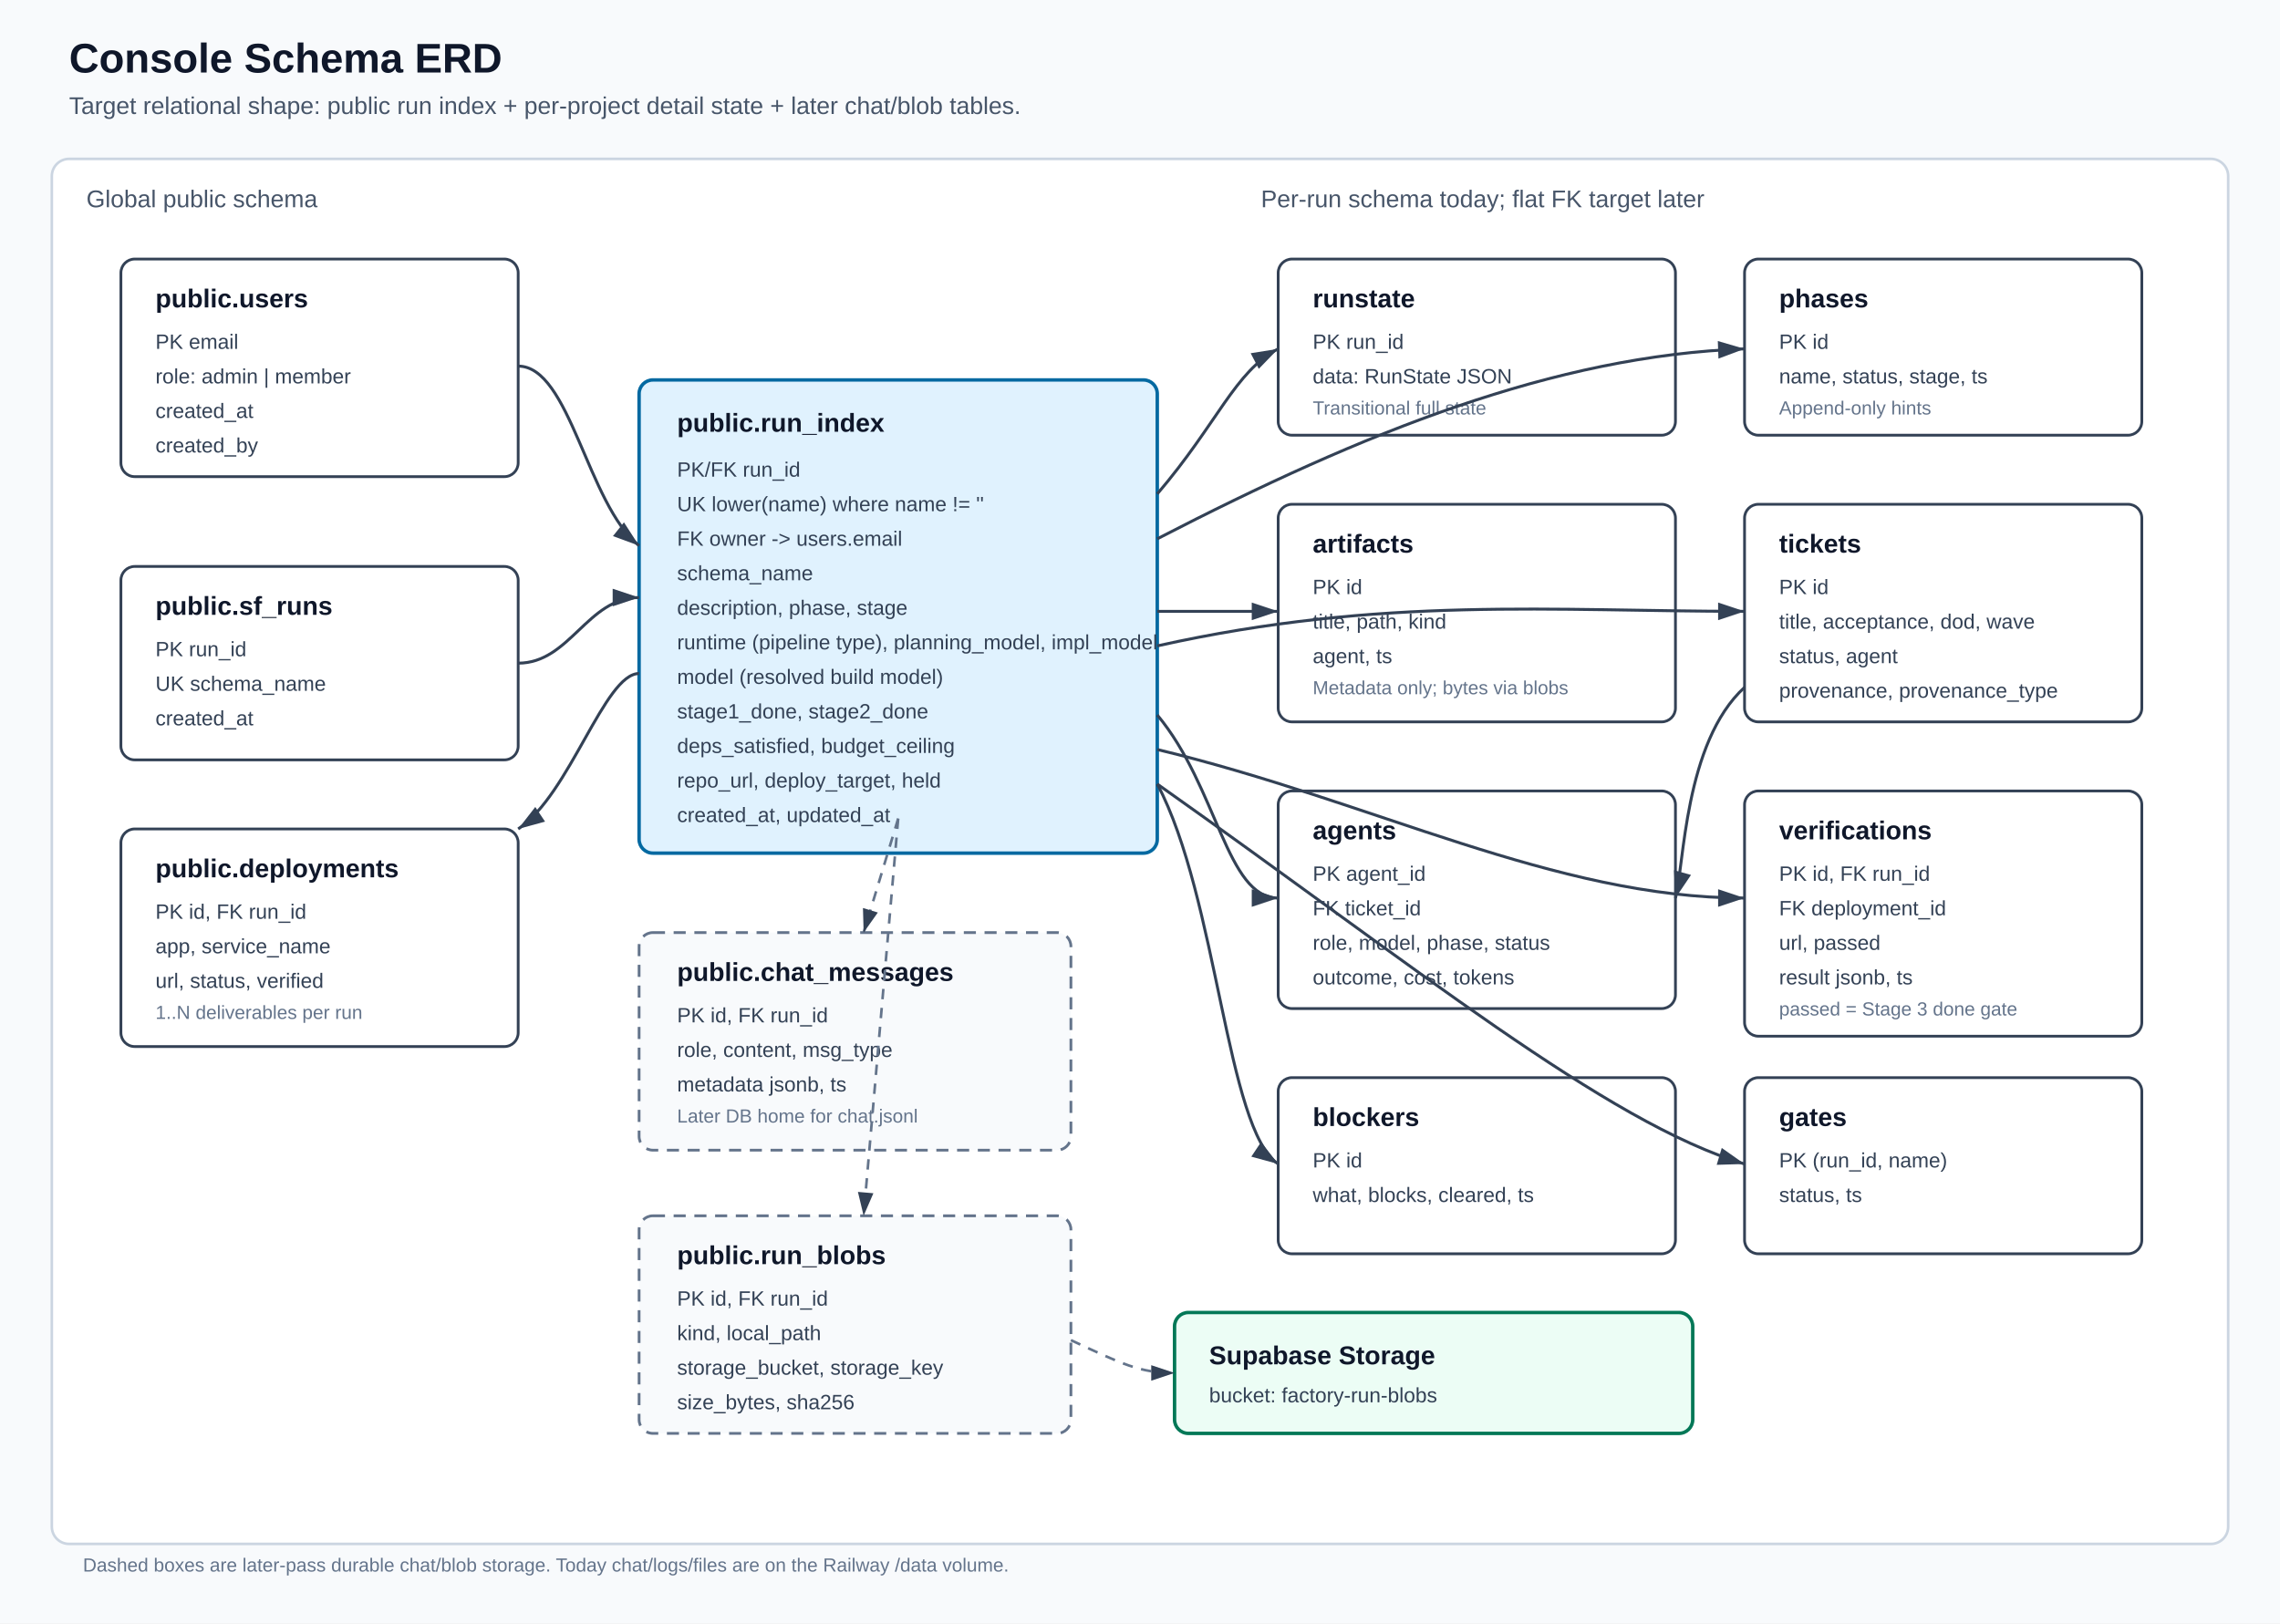
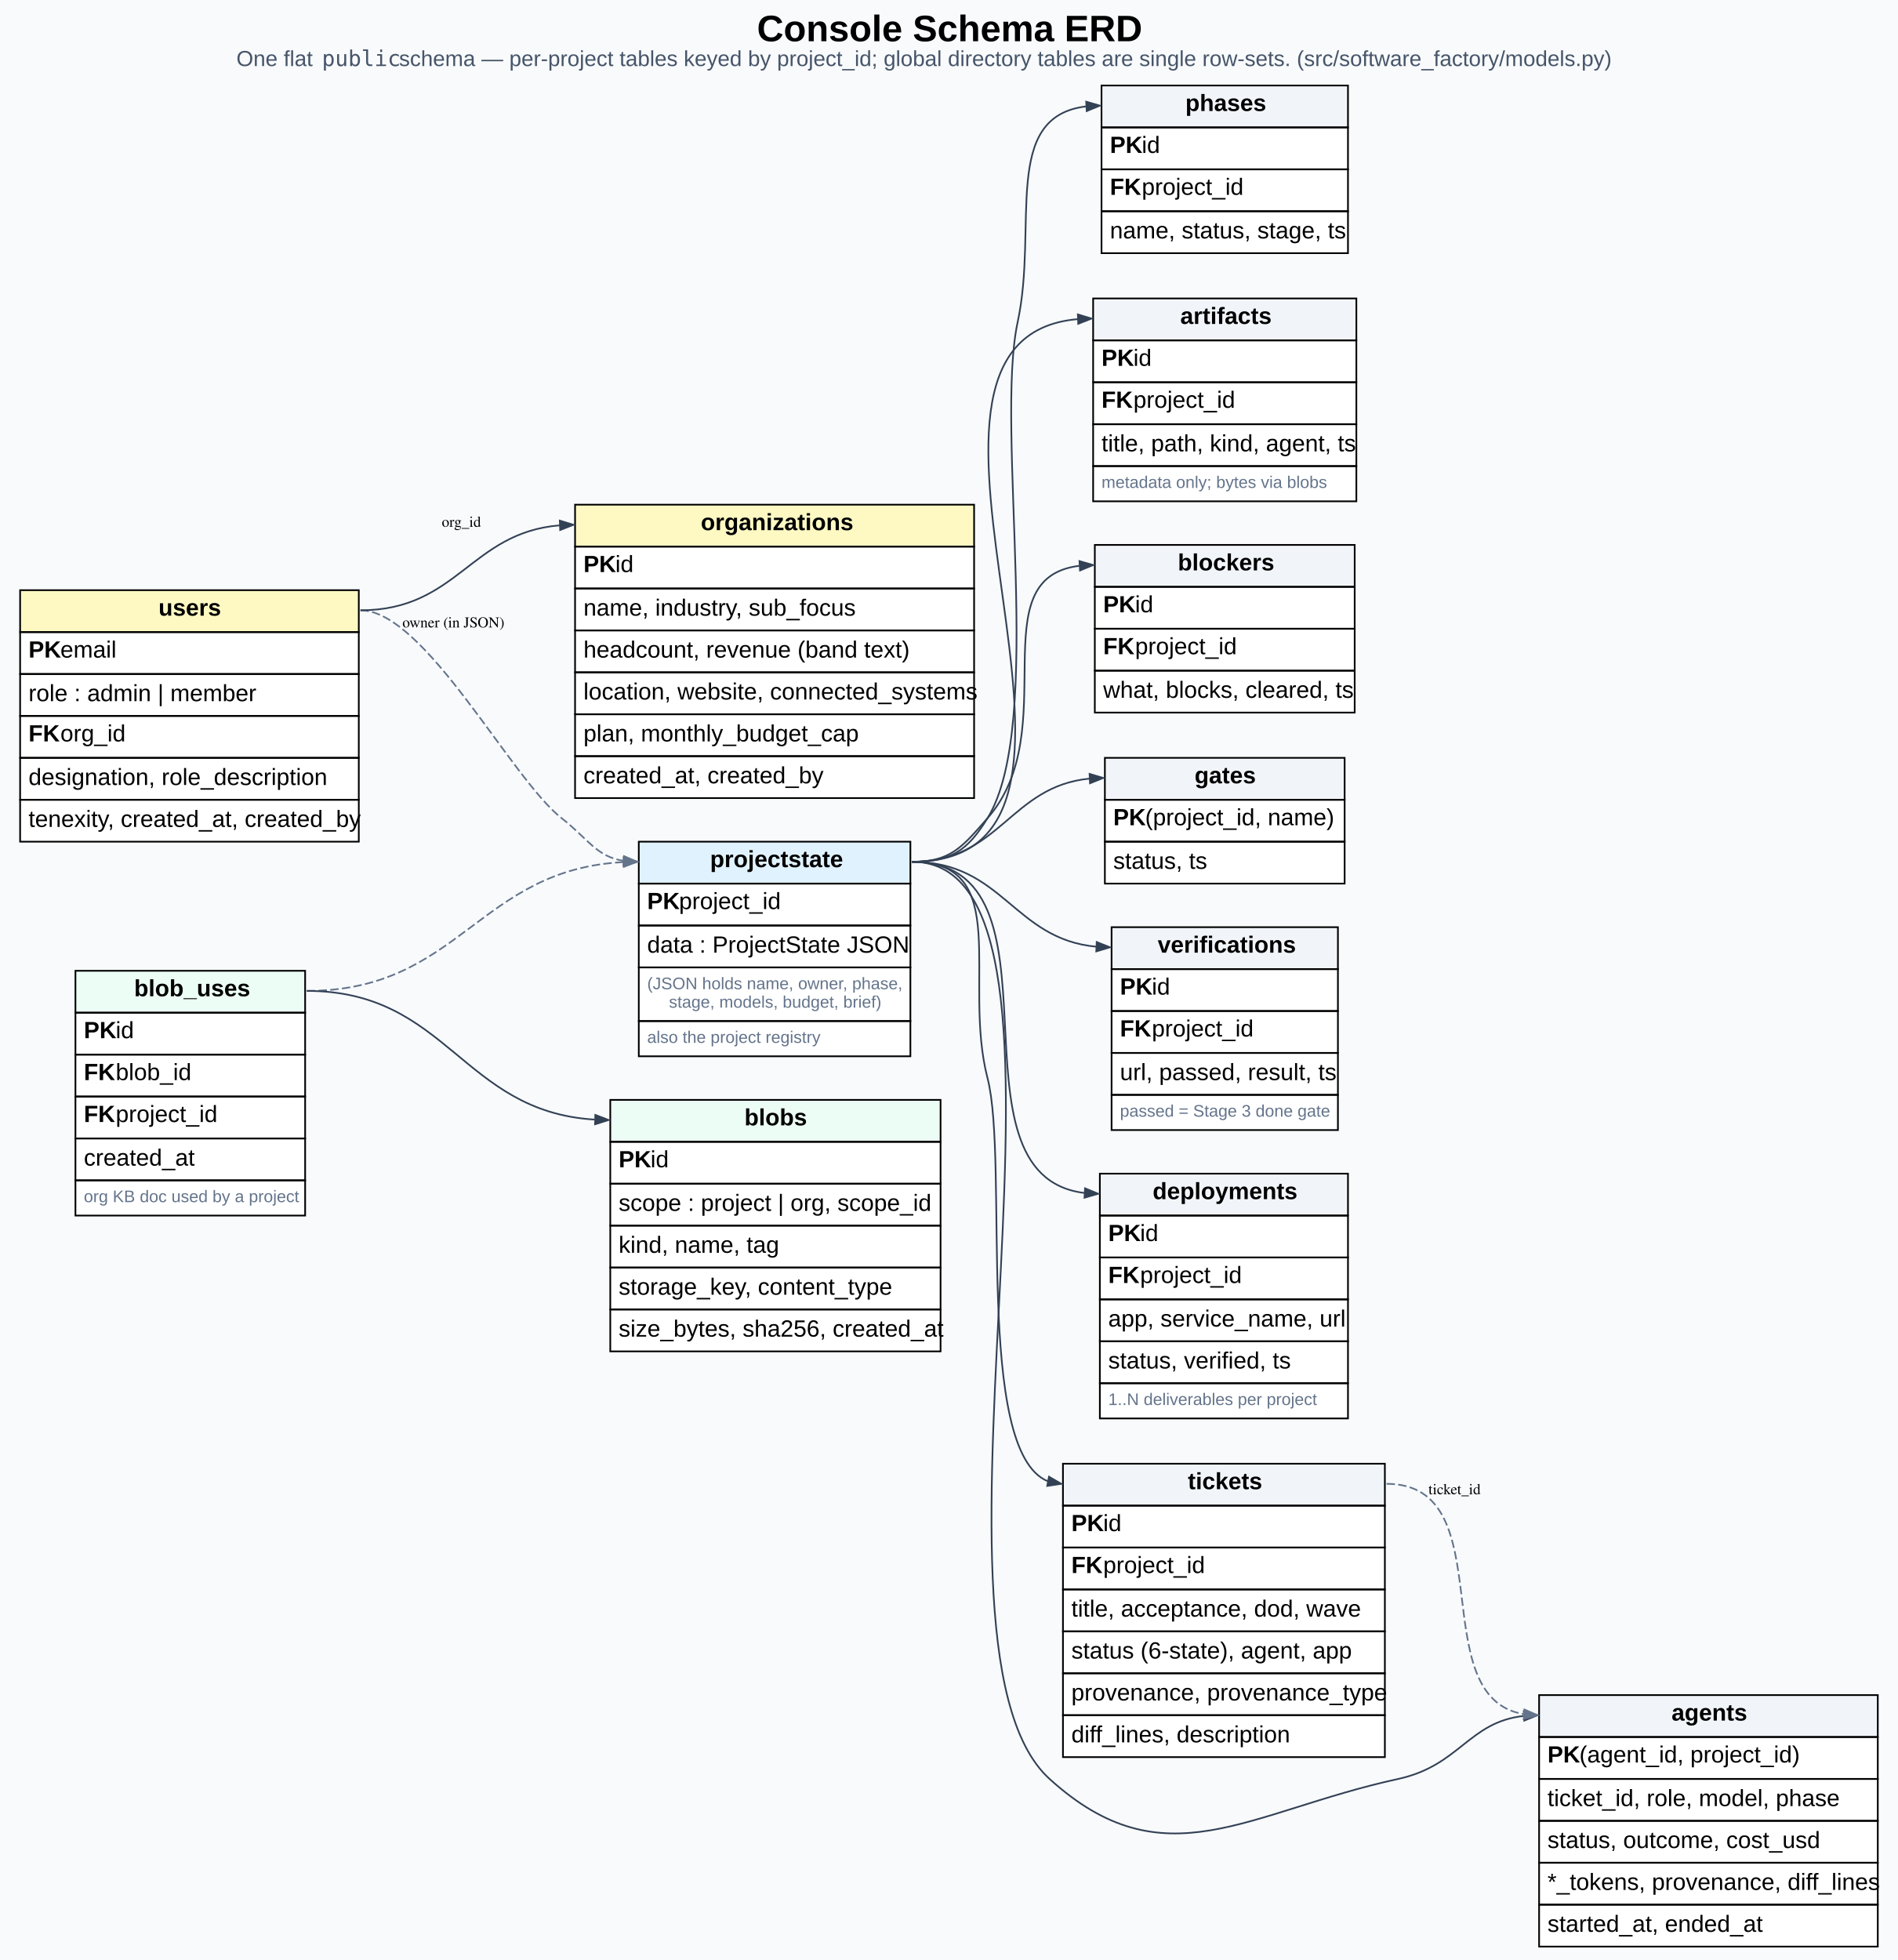
- <svg xmlns="http://www.w3.org/2000/svg" width="1320" height="940" viewBox="0 0 1320 940" role="img" aria-labelledby="title desc">
-   <defs>
-     <marker id="arrow" markerWidth="10" markerHeight="10" refX="9" refY="3" orient="auto" markerUnits="strokeWidth">
-       <path d="M0,0 L0,6 L9,3 z" fill="#334155" />
-     </marker>
-     <style>
-       .bg { fill: #f8fafc; }
-       .group { fill: #ffffff; stroke: #cbd5e1; stroke-width: 1.5; rx: 10; }
-       .entity { fill: #ffffff; stroke: #334155; stroke-width: 1.6; rx: 8; }
-       .primary { fill: #e0f2fe; stroke: #0369a1; stroke-width: 2; rx: 8; }
-       .later { fill: #f8fafc; stroke: #64748b; stroke-width: 1.6; stroke-dasharray: 7 5; rx: 8; }
-       .storage { fill: #ecfdf5; stroke: #047857; stroke-width: 2; rx: 8; }
-       .title { font: 700 24px Arial, sans-serif; fill: #0f172a; }
-       .subtitle { font: 14px Arial, sans-serif; fill: #475569; }
-       .label { font: 700 15px Arial, sans-serif; fill: #0f172a; }
-       .field { font: 12px Arial, sans-serif; fill: #334155; }
-       .tiny { font: 11px Arial, sans-serif; fill: #64748b; }
-       .edge { stroke: #334155; stroke-width: 1.7; fill: none; marker-end: url(#arrow); }
-       .edge-soft { stroke: #64748b; stroke-width: 1.5; fill: none; stroke-dasharray: 6 5; marker-end: url(#arrow); }
-     </style>
-   </defs>
-   <rect class="bg" x="0" y="0" width="1320" height="940" />
-   <text class="title" x="40" y="42">Console Schema ERD</text>
-   <text class="subtitle" x="40" y="66">Target relational shape: public run index + per-project detail state + later chat/blob tables.</text>
-   <rect class="group" x="30" y="92" width="1260" height="802" />
-   <text class="subtitle" x="50" y="120">Global public schema</text>
-   <text class="subtitle" x="730" y="120">Per-run schema today; flat FK target later</text>
-   <rect class="entity" x="70" y="150" width="230" height="126" />
-   <text class="label" x="90" y="178">public.users</text>
-   <text class="field" x="90" y="202">PK email</text>
-   <text class="field" x="90" y="222">role: admin | member</text>
-   <text class="field" x="90" y="242">created_at</text>
-   <text class="field" x="90" y="262">created_by</text>
-   <rect class="entity" x="70" y="328" width="230" height="112" />
-   <text class="label" x="90" y="356">public.sf_runs</text>
-   <text class="field" x="90" y="380">PK run_id</text>
-   <text class="field" x="90" y="400">UK schema_name</text>
-   <text class="field" x="90" y="420">created_at</text>
-   <rect class="entity" x="70" y="480" width="230" height="126" />
-   <text class="label" x="90" y="508">public.deployments</text>
-   <text class="field" x="90" y="532">PK id, FK run_id</text>
-   <text class="field" x="90" y="552">app, service_name</text>
-   <text class="field" x="90" y="572">url, status, verified</text>
-   <text class="tiny" x="90" y="590">1..N deliverables per run</text>
-   <rect class="primary" x="370" y="220" width="300" height="274" />
-   <text class="label" x="392" y="250">public.run_index</text>
-   <text class="field" x="392" y="276">PK/FK run_id</text>
-   <text class="field" x="392" y="296">UK lower(name) where name != ''</text>
-   <text class="field" x="392" y="316">FK owner -&gt; users.email</text>
-   <text class="field" x="392" y="336">schema_name</text>
-   <text class="field" x="392" y="356">description, phase, stage</text>
-   <text class="field" x="392" y="376">runtime (pipeline type), planning_model, impl_model</text>
-   <text class="field" x="392" y="396">model (resolved build model)</text>
-   <text class="field" x="392" y="416">stage1_done, stage2_done</text>
-   <text class="field" x="392" y="436">deps_satisfied, budget_ceiling</text>
-   <text class="field" x="392" y="456">repo_url, deploy_target, held</text>
-   <text class="field" x="392" y="476">created_at, updated_at</text>
-   <rect class="entity" x="740" y="150" width="230" height="102" />
-   <text class="label" x="760" y="178">runstate</text>
-   <text class="field" x="760" y="202">PK run_id</text>
-   <text class="field" x="760" y="222">data: RunState JSON</text>
-   <text class="tiny" x="760" y="240">Transitional full state</text>
-   <rect class="entity" x="1010" y="150" width="230" height="102" />
-   <text class="label" x="1030" y="178">phases</text>
-   <text class="field" x="1030" y="202">PK id</text>
-   <text class="field" x="1030" y="222">name, status, stage, ts</text>
-   <text class="tiny" x="1030" y="240">Append-only hints</text>
-   <rect class="entity" x="740" y="292" width="230" height="126" />
-   <text class="label" x="760" y="320">artifacts</text>
-   <text class="field" x="760" y="344">PK id</text>
-   <text class="field" x="760" y="364">title, path, kind</text>
-   <text class="field" x="760" y="384">agent, ts</text>
-   <text class="tiny" x="760" y="402">Metadata only; bytes via blobs</text>
-   <rect class="entity" x="1010" y="292" width="230" height="126" />
-   <text class="label" x="1030" y="320">tickets</text>
-   <text class="field" x="1030" y="344">PK id</text>
-   <text class="field" x="1030" y="364">title, acceptance, dod, wave</text>
-   <text class="field" x="1030" y="384">status, agent</text>
-   <text class="field" x="1030" y="404">provenance, provenance_type</text>
-   <rect class="entity" x="740" y="458" width="230" height="126" />
-   <text class="label" x="760" y="486">agents</text>
-   <text class="field" x="760" y="510">PK agent_id</text>
-   <text class="field" x="760" y="530">FK ticket_id</text>
-   <text class="field" x="760" y="550">role, model, phase, status</text>
-   <text class="field" x="760" y="570">outcome, cost, tokens</text>
-   <rect class="entity" x="1010" y="458" width="230" height="142" />
-   <text class="label" x="1030" y="486">verifications</text>
-   <text class="field" x="1030" y="510">PK id, FK run_id</text>
-   <text class="field" x="1030" y="530">FK deployment_id</text>
-   <text class="field" x="1030" y="550">url, passed</text>
-   <text class="field" x="1030" y="570">result jsonb, ts</text>
-   <text class="tiny" x="1030" y="588">passed = Stage 3 done gate</text>
-   <rect class="entity" x="740" y="624" width="230" height="102" />
-   <text class="label" x="760" y="652">blockers</text>
-   <text class="field" x="760" y="676">PK id</text>
-   <text class="field" x="760" y="696">what, blocks, cleared, ts</text>
-   <rect class="entity" x="1010" y="624" width="230" height="102" />
-   <text class="label" x="1030" y="652">gates</text>
-   <text class="field" x="1030" y="676">PK (run_id, name)</text>
-   <text class="field" x="1030" y="696">status, ts</text>
-   <rect class="later" x="370" y="540" width="250" height="126" />
-   <text class="label" x="392" y="568">public.chat_messages</text>
-   <text class="field" x="392" y="592">PK id, FK run_id</text>
-   <text class="field" x="392" y="612">role, content, msg_type</text>
-   <text class="field" x="392" y="632">metadata jsonb, ts</text>
-   <text class="tiny" x="392" y="650">Later DB home for chat.jsonl</text>
-   <rect class="later" x="370" y="704" width="250" height="126" />
-   <text class="label" x="392" y="732">public.run_blobs</text>
-   <text class="field" x="392" y="756">PK id, FK run_id</text>
-   <text class="field" x="392" y="776">kind, local_path</text>
-   <text class="field" x="392" y="796">storage_bucket, storage_key</text>
-   <text class="field" x="392" y="816">size_bytes, sha256</text>
-   <rect class="storage" x="680" y="760" width="300" height="70" />
-   <text class="label" x="700" y="790">Supabase Storage</text>
-   <text class="field" x="700" y="812">bucket: factory-run-blobs</text>
-   <path class="edge" d="M300 212 C330 212, 340 292, 370 316" />
-   <path class="edge" d="M300 384 C330 384, 340 346, 370 346" />
-   <path class="edge" d="M370 390 C350 390, 330 460, 300 480" />
-   <path class="edge" d="M670 286 C705 245, 715 215, 740 202" />
-   <path class="edge" d="M670 312 C790 250, 900 206, 1010 202" />
-   <path class="edge" d="M670 354 C700 354, 710 354, 740 354" />
-   <path class="edge" d="M670 374 C800 345, 900 354, 1010 354" />
-   <path class="edge" d="M670 414 C705 456, 710 520, 740 520" />
-   <path class="edge" d="M1010 398 C975 430, 975 502, 970 520" />
-   <path class="edge" d="M670 434 C795 464, 900 520, 1010 520" />
-   <path class="edge" d="M670 454 C705 520, 710 654, 740 674" />
-   <path class="edge" d="M670 454 C820 560, 930 650, 1010 674" />
-   <path class="edge-soft" d="M520 474 L500 540" />
-   <path class="edge-soft" d="M520 474 L500 704" />
-   <path class="edge-soft" d="M620 776 C650 790, 660 795, 680 795" />
-   <text class="tiny" x="48" y="910">Dashed boxes are later-pass durable chat/blob storage. Today chat/logs/files are on the Railway /data volume.</text>
+ <svg xmlns="http://www.w3.org/2000/svg" width="1132pt" height="1169pt" viewBox="0.00 0.00 1132.00 1169.00">
+   <g id="graph0" class="graph" transform="scale(1 1) rotate(0) translate(4 1165)">
+     <polygon fill="#f8fafc" stroke="transparent" points="-4,4 -4,-1165 1128,-1165 1128,4 -4,4" />
+     <text text-anchor="start" x="447.5" y="-1140.4" font-family="Arial" font-weight="bold" font-size="22.00">Console Schema ERD</text>
+     <text text-anchor="start" x="137" y="-1125.6" font-family="Arial" font-size="13.00" fill="#475569">One flat </text>
+     <text text-anchor="start" x="188" y="-1125.6" font-family="monospace" font-size="13.00" fill="#475569">public</text>
+     <text text-anchor="start" x="234" y="-1125.6" font-family="Arial" font-size="13.00" fill="#475569"> schema — per-project tables keyed by project_id; global directory tables are single row-sets. (src/software_factory/models.py)</text>
+     <g id="node1" class="node">
+       <polygon fill="white" stroke="transparent" points="377,-535 377,-663 539,-663 539,-535 377,-535" />
+       <polygon fill="#e0f2fe" stroke="transparent" points="377,-638 377,-663 539,-663 539,-638 377,-638" />
+       <polygon fill="none" stroke="black" points="377,-638 377,-663 539,-663 539,-638 377,-638" />
+       <text text-anchor="start" x="419.5" y="-647.8" font-family="Arial" font-weight="bold" font-size="14.00">projectstate</text>
+       <polygon fill="none" stroke="black" points="377,-613 377,-638 539,-638 539,-613 377,-613" />
+       <text text-anchor="start" x="382" y="-622.8" font-family="Arial" font-weight="bold" font-size="14.00">PK</text>
+       <text text-anchor="start" x="401" y="-622.8" font-family="Arial" font-size="14.00"> project_id</text>
+       <polygon fill="none" stroke="black" points="377,-588 377,-613 539,-613 539,-588 377,-588" />
+       <text text-anchor="start" x="382" y="-596.8" font-family="Arial" font-size="14.00">data : ProjectState JSON</text>
+       <polygon fill="none" stroke="black" points="377,-556 377,-588 539,-588 539,-556 377,-556" />
+       <text text-anchor="start" x="382" y="-575" font-family="Arial" font-size="10.00" fill="#64748b">(JSON holds name, owner, phase,</text>
+       <text text-anchor="start" x="395" y="-564" font-family="Arial" font-size="10.00" fill="#64748b">stage, models, budget, brief)</text>
+       <polygon fill="none" stroke="black" points="377,-535 377,-556 539,-556 539,-535 377,-535" />
+       <text text-anchor="start" x="382" y="-543" font-family="Arial" font-size="10.00" fill="#64748b">also the project registry</text>
+     </g>
+     <g id="node2" class="node">
+       <polygon fill="white" stroke="transparent" points="652.5,-1014 652.5,-1114 799.5,-1114 799.5,-1014 652.5,-1014" />
+       <polygon fill="#f1f5f9" stroke="transparent" points="653,-1089 653,-1114 800,-1114 800,-1089 653,-1089" />
+       <polygon fill="none" stroke="black" points="653,-1089 653,-1114 800,-1114 800,-1089 653,-1089" />
+       <text text-anchor="start" x="703" y="-1098.8" font-family="Arial" font-weight="bold" font-size="14.00">phases</text>
+       <polygon fill="none" stroke="black" points="653,-1064 653,-1089 800,-1089 800,-1064 653,-1064" />
+       <text text-anchor="start" x="658" y="-1073.8" font-family="Arial" font-weight="bold" font-size="14.00">PK</text>
+       <text text-anchor="start" x="677" y="-1073.8" font-family="Arial" font-size="14.00"> id</text>
+       <polygon fill="none" stroke="black" points="653,-1039 653,-1064 800,-1064 800,-1039 653,-1039" />
+       <text text-anchor="start" x="658" y="-1048.8" font-family="Arial" font-weight="bold" font-size="14.00">FK</text>
+       <text text-anchor="start" x="677" y="-1048.8" font-family="Arial" font-size="14.00"> project_id</text>
+       <polygon fill="none" stroke="black" points="653,-1014 653,-1039 800,-1039 800,-1014 653,-1014" />
+       <text text-anchor="start" x="658" y="-1022.8" font-family="Arial" font-size="14.00">name, status, stage, ts</text>
+     </g>
+     <g id="edge1" class="edge">
+       <path fill="none" stroke="#334155" d="M540,-651C563.1,-651 572.85,-657.35 585,-677 619.66,-733.05 589.14,-908.57 603,-973 615.29,-1030.15 592.95,-1095.55 643.93,-1101.55" />
+       <polygon fill="#334155" stroke="#334155" points="643.86,-1104.35 652,-1102 644.17,-1098.76 643.86,-1104.35" />
+     </g>
+     <g id="node3" class="node">
+       <polygon fill="white" stroke="transparent" points="647.5,-866.5 647.5,-987.5 804.5,-987.5 804.5,-866.5 647.5,-866.5" />
+       <polygon fill="#f1f5f9" stroke="transparent" points="648,-962 648,-987 805,-987 805,-962 648,-962" />
+       <polygon fill="none" stroke="black" points="648,-962 648,-987 805,-987 805,-962 648,-962" />
+       <text text-anchor="start" x="700" y="-971.8" font-family="Arial" font-weight="bold" font-size="14.00">artifacts</text>
+       <polygon fill="none" stroke="black" points="648,-937 648,-962 805,-962 805,-937 648,-937" />
+       <text text-anchor="start" x="653" y="-946.8" font-family="Arial" font-weight="bold" font-size="14.00">PK</text>
+       <text text-anchor="start" x="672" y="-946.8" font-family="Arial" font-size="14.00"> id</text>
+       <polygon fill="none" stroke="black" points="648,-912 648,-937 805,-937 805,-912 648,-912" />
+       <text text-anchor="start" x="653" y="-921.8" font-family="Arial" font-weight="bold" font-size="14.00">FK</text>
+       <text text-anchor="start" x="672" y="-921.8" font-family="Arial" font-size="14.00"> project_id</text>
+       <polygon fill="none" stroke="black" points="648,-887 648,-912 805,-912 805,-887 648,-887" />
+       <text text-anchor="start" x="653" y="-895.8" font-family="Arial" font-size="14.00">title, path, kind, agent, ts</text>
+       <polygon fill="none" stroke="black" points="648,-866 648,-887 805,-887 805,-866 648,-866" />
+       <text text-anchor="start" x="653" y="-874" font-family="Arial" font-size="10.00" fill="#64748b">metadata only; bytes via blobs</text>
+     </g>
+     <g id="edge2" class="edge">
+       <path fill="none" stroke="#334155" d="M540,-651C688.84,-651 502.52,-963.09 638.91,-974.67" />
+       <polygon fill="#334155" stroke="#334155" points="638.89,-977.47 647,-975 639.12,-971.88 638.89,-977.47" />
+     </g>
+     <g id="node4" class="node">
+       <polygon fill="white" stroke="transparent" points="648.5,-740 648.5,-840 803.5,-840 803.5,-740 648.5,-740" />
+       <polygon fill="#f1f5f9" stroke="transparent" points="649,-815 649,-840 804,-840 804,-815 649,-815" />
+       <polygon fill="none" stroke="black" points="649,-815 649,-840 804,-840 804,-815 649,-815" />
+       <text text-anchor="start" x="698.5" y="-824.8" font-family="Arial" font-weight="bold" font-size="14.00">blockers</text>
+       <polygon fill="none" stroke="black" points="649,-790 649,-815 804,-815 804,-790 649,-790" />
+       <text text-anchor="start" x="654" y="-799.8" font-family="Arial" font-weight="bold" font-size="14.00">PK</text>
+       <text text-anchor="start" x="673" y="-799.8" font-family="Arial" font-size="14.00"> id</text>
+       <polygon fill="none" stroke="black" points="649,-765 649,-790 804,-790 804,-765 649,-765" />
+       <text text-anchor="start" x="654" y="-774.8" font-family="Arial" font-weight="bold" font-size="14.00">FK</text>
+       <text text-anchor="start" x="673" y="-774.8" font-family="Arial" font-size="14.00"> project_id</text>
+       <polygon fill="none" stroke="black" points="649,-740 649,-765 804,-765 804,-740 649,-740" />
+       <text text-anchor="start" x="654" y="-748.8" font-family="Arial" font-size="14.00">what, blocks, cleared, ts</text>
+     </g>
+     <g id="edge3" class="edge">
+       <path fill="none" stroke="#334155" d="M540,-651C563.1,-651 569.75,-659.65 585,-677 631.04,-729.38 579.84,-820.16 639.69,-827.52" />
+       <polygon fill="#334155" stroke="#334155" points="639.85,-830.34 648,-828 640.17,-824.75 639.85,-830.34" />
+     </g>
+     <g id="node5" class="node">
+       <polygon fill="white" stroke="transparent" points="654.5,-638.5 654.5,-713.5 797.5,-713.5 797.5,-638.5 654.5,-638.5" />
+       <polygon fill="#f1f5f9" stroke="transparent" points="655,-688 655,-713 798,-713 798,-688 655,-688" />
+       <polygon fill="none" stroke="black" points="655,-688 655,-713 798,-713 798,-688 655,-688" />
+       <text text-anchor="start" x="708.5" y="-697.8" font-family="Arial" font-weight="bold" font-size="14.00">gates</text>
+       <polygon fill="none" stroke="black" points="655,-663 655,-688 798,-688 798,-663 655,-663" />
+       <text text-anchor="start" x="660" y="-672.8" font-family="Arial" font-weight="bold" font-size="14.00">PK</text>
+       <text text-anchor="start" x="679" y="-672.8" font-family="Arial" font-size="14.00"> (project_id, name)</text>
+       <polygon fill="none" stroke="black" points="655,-638 655,-663 798,-663 798,-638 655,-638" />
+       <text text-anchor="start" x="660" y="-646.8" font-family="Arial" font-size="14.00">status, ts</text>
+     </g>
+     <g id="edge4" class="edge">
+       <path fill="none" stroke="#334155" d="M540,-651C592.52,-651 598.2,-696.05 645.96,-700.63" />
+       <polygon fill="#334155" stroke="#334155" points="645.88,-703.43 654,-701 646.14,-697.83 645.88,-703.43" />
+     </g>
+     <g id="node6" class="node">
+       <polygon fill="white" stroke="transparent" points="658.5,-491.5 658.5,-612.5 793.5,-612.5 793.5,-491.5 658.5,-491.5" />
+       <polygon fill="#f1f5f9" stroke="transparent" points="659,-587 659,-612 794,-612 794,-587 659,-587" />
+       <polygon fill="none" stroke="black" points="659,-587 659,-612 794,-612 794,-587 659,-587" />
+       <text text-anchor="start" x="686.5" y="-596.8" font-family="Arial" font-weight="bold" font-size="14.00">verifications</text>
+       <polygon fill="none" stroke="black" points="659,-562 659,-587 794,-587 794,-562 659,-562" />
+       <text text-anchor="start" x="664" y="-571.8" font-family="Arial" font-weight="bold" font-size="14.00">PK</text>
+       <text text-anchor="start" x="683" y="-571.8" font-family="Arial" font-size="14.00"> id</text>
+       <polygon fill="none" stroke="black" points="659,-537 659,-562 794,-562 794,-537 659,-537" />
+       <text text-anchor="start" x="664" y="-546.8" font-family="Arial" font-weight="bold" font-size="14.00">FK</text>
+       <text text-anchor="start" x="683" y="-546.8" font-family="Arial" font-size="14.00"> project_id</text>
+       <polygon fill="none" stroke="black" points="659,-512 659,-537 794,-537 794,-512 659,-512" />
+       <text text-anchor="start" x="664" y="-520.8" font-family="Arial" font-size="14.00">url, passed, result, ts</text>
+       <polygon fill="none" stroke="black" points="659,-491 659,-512 794,-512 794,-491 659,-491" />
+       <text text-anchor="start" x="664" y="-499" font-family="Arial" font-size="10.00" fill="#64748b">passed = Stage 3 done gate</text>
+     </g>
+     <g id="edge5" class="edge">
+       <path fill="none" stroke="#334155" d="M540,-651C594.34,-651 600.37,-604.86 650,-600.35" />
+       <polygon fill="#334155" stroke="#334155" points="650.13,-603.15 658,-600 649.88,-597.56 650.13,-603.15" />
+     </g>
+     <g id="node7" class="node">
+       <polygon fill="white" stroke="transparent" points="652,-319 652,-465 800,-465 800,-319 652,-319" />
+       <polygon fill="#f1f5f9" stroke="transparent" points="652,-440 652,-465 800,-465 800,-440 652,-440" />
+       <polygon fill="none" stroke="black" points="652,-440 652,-465 800,-465 800,-440 652,-440" />
+       <text text-anchor="start" x="683.5" y="-449.8" font-family="Arial" font-weight="bold" font-size="14.00">deployments</text>
+       <polygon fill="none" stroke="black" points="652,-415 652,-440 800,-440 800,-415 652,-415" />
+       <text text-anchor="start" x="657" y="-424.8" font-family="Arial" font-weight="bold" font-size="14.00">PK</text>
+       <text text-anchor="start" x="676" y="-424.8" font-family="Arial" font-size="14.00"> id</text>
+       <polygon fill="none" stroke="black" points="652,-390 652,-415 800,-415 800,-390 652,-390" />
+       <text text-anchor="start" x="657" y="-399.8" font-family="Arial" font-weight="bold" font-size="14.00">FK</text>
+       <text text-anchor="start" x="676" y="-399.8" font-family="Arial" font-size="14.00"> project_id</text>
+       <polygon fill="none" stroke="black" points="652,-365 652,-390 800,-390 800,-365 652,-365" />
+       <text text-anchor="start" x="657" y="-373.8" font-family="Arial" font-size="14.00">app, service_name, url</text>
+       <polygon fill="none" stroke="black" points="652,-340 652,-365 800,-365 800,-340 652,-340" />
+       <text text-anchor="start" x="657" y="-348.8" font-family="Arial" font-size="14.00">status, verified, ts</text>
+       <polygon fill="none" stroke="black" points="652,-319 652,-340 800,-340 800,-319 652,-319" />
+       <text text-anchor="start" x="657" y="-327" font-family="Arial" font-size="10.00" fill="#64748b">1..N deliverables per project</text>
+     </g>
+     <g id="edge6" class="edge">
+       <path fill="none" stroke="#334155" d="M540,-651C638.03,-651 555.1,-464.06 642.88,-453.47" />
+       <polygon fill="#334155" stroke="#334155" points="643.17,-456.26 651,-453 642.85,-450.66 643.17,-456.26" />
+     </g>
+     <g id="node8" class="node">
+       <polygon fill="white" stroke="transparent" points="630,-117.5 630,-292.5 822,-292.5 822,-117.5 630,-117.5" />
+       <polygon fill="#f1f5f9" stroke="transparent" points="630,-267 630,-292 822,-292 822,-267 630,-267" />
+       <polygon fill="none" stroke="black" points="630,-267 630,-292 822,-292 822,-267 630,-267" />
+       <text text-anchor="start" x="704.5" y="-276.8" font-family="Arial" font-weight="bold" font-size="14.00">tickets</text>
+       <polygon fill="none" stroke="black" points="630,-242 630,-267 822,-267 822,-242 630,-242" />
+       <text text-anchor="start" x="635" y="-251.8" font-family="Arial" font-weight="bold" font-size="14.00">PK</text>
+       <text text-anchor="start" x="654" y="-251.8" font-family="Arial" font-size="14.00"> id</text>
+       <polygon fill="none" stroke="black" points="630,-217 630,-242 822,-242 822,-217 630,-217" />
+       <text text-anchor="start" x="635" y="-226.8" font-family="Arial" font-weight="bold" font-size="14.00">FK</text>
+       <text text-anchor="start" x="654" y="-226.8" font-family="Arial" font-size="14.00"> project_id</text>
+       <polygon fill="none" stroke="black" points="630,-192 630,-217 822,-217 822,-192 630,-192" />
+       <text text-anchor="start" x="635" y="-200.8" font-family="Arial" font-size="14.00">title, acceptance, dod, wave</text>
+       <polygon fill="none" stroke="black" points="630,-167 630,-192 822,-192 822,-167 630,-167" />
+       <text text-anchor="start" x="635" y="-175.8" font-family="Arial" font-size="14.00">status (6-state), agent, app</text>
+       <polygon fill="none" stroke="black" points="630,-142 630,-167 822,-167 822,-142 630,-142" />
+       <text text-anchor="start" x="635" y="-150.8" font-family="Arial" font-size="14.00">provenance, provenance_type</text>
+       <polygon fill="none" stroke="black" points="630,-117 630,-142 822,-142 822,-117 630,-117" />
+       <text text-anchor="start" x="635" y="-125.8" font-family="Arial" font-size="14.00">diff_lines, description</text>
+     </g>
+     <g id="edge7" class="edge">
+       <path fill="none" stroke="#334155" d="M540,-651C600.72,-651 569.82,-580.79 585,-522 597.94,-471.87 576.8,-299.56 620.99,-281.53" />
+       <polygon fill="#334155" stroke="#334155" points="621.67,-284.25 629,-280 620.62,-278.75 621.67,-284.25" />
+     </g>
+     <g id="node9" class="node">
+       <polygon fill="white" stroke="transparent" points="914,-4 914,-154 1116,-154 1116,-4 914,-4" />
+       <polygon fill="#f1f5f9" stroke="transparent" points="914,-129 914,-154 1116,-154 1116,-129 914,-129" />
+       <polygon fill="none" stroke="black" points="914,-129 914,-154 1116,-154 1116,-129 914,-129" />
+       <text text-anchor="start" x="993" y="-138.8" font-family="Arial" font-weight="bold" font-size="14.00">agents</text>
+       <polygon fill="none" stroke="black" points="914,-104 914,-129 1116,-129 1116,-104 914,-104" />
+       <text text-anchor="start" x="919" y="-113.8" font-family="Arial" font-weight="bold" font-size="14.00">PK</text>
+       <text text-anchor="start" x="938" y="-113.8" font-family="Arial" font-size="14.00"> (agent_id, project_id)</text>
+       <polygon fill="none" stroke="black" points="914,-79 914,-104 1116,-104 1116,-79 914,-79" />
+       <text text-anchor="start" x="919" y="-87.8" font-family="Arial" font-size="14.00">ticket_id, role, model, phase</text>
+       <polygon fill="none" stroke="black" points="914,-54 914,-79 1116,-79 1116,-54 914,-54" />
+       <text text-anchor="start" x="919" y="-62.8" font-family="Arial" font-size="14.00">status, outcome, cost_usd</text>
+       <polygon fill="none" stroke="black" points="914,-29 914,-54 1116,-54 1116,-29 914,-29" />
+       <text text-anchor="start" x="919" y="-37.8" font-family="Arial" font-size="14.00">*_tokens, provenance, diff_lines</text>
+       <polygon fill="none" stroke="black" points="914,-4 914,-29 1116,-29 1116,-4 914,-4" />
+       <text text-anchor="start" x="919" y="-12.8" font-family="Arial" font-size="14.00">started_at, ended_at</text>
+     </g>
+     <g id="edge8" class="edge">
+       <path fill="none" stroke="#334155" d="M540,-651C662.91,-651 530.99,-186.61 622,-104 690.45,-41.87 739.68,-84.31 830,-104 866.85,-112.04 871.85,-137.97 904.98,-141.58" />
+       <polygon fill="#334155" stroke="#334155" points="904.87,-144.38 913,-142 905.16,-138.79 904.87,-144.38" />
+     </g>
+     <g id="edge9" class="edge">
+       <path fill="none" stroke="#64748b" stroke-dasharray="5,2" d="M823,-280C893.36,-280 843.99,-152.57 905,-142.62" />
+       <polygon fill="#64748b" stroke="#64748b" points="905.24,-145.41 913,-142 904.81,-139.82 905.24,-145.41" />
+       <text text-anchor="start" x="848" y="-273.8" font-family="Times,serif" font-size="9.00">ticket_id</text>
+     </g>
+     <g id="node10" class="node">
+       <polygon fill="white" stroke="transparent" points="339,-689.5 339,-864.5 577,-864.5 577,-689.5 339,-689.5" />
+       <polygon fill="#fef9c3" stroke="transparent" points="339,-839 339,-864 577,-864 577,-839 339,-839" />
+       <polygon fill="none" stroke="black" points="339,-839 339,-864 577,-864 577,-839 339,-839" />
+       <text text-anchor="start" x="414" y="-848.8" font-family="Arial" font-weight="bold" font-size="14.00">organizations</text>
+       <polygon fill="none" stroke="black" points="339,-814 339,-839 577,-839 577,-814 339,-814" />
+       <text text-anchor="start" x="344" y="-823.8" font-family="Arial" font-weight="bold" font-size="14.00">PK</text>
+       <text text-anchor="start" x="363" y="-823.8" font-family="Arial" font-size="14.00"> id</text>
+       <polygon fill="none" stroke="black" points="339,-789 339,-814 577,-814 577,-789 339,-789" />
+       <text text-anchor="start" x="344" y="-797.8" font-family="Arial" font-size="14.00">name, industry, sub_focus</text>
+       <polygon fill="none" stroke="black" points="339,-764 339,-789 577,-789 577,-764 339,-764" />
+       <text text-anchor="start" x="344" y="-772.8" font-family="Arial" font-size="14.00">headcount, revenue (band text)</text>
+       <polygon fill="none" stroke="black" points="339,-739 339,-764 577,-764 577,-739 339,-739" />
+       <text text-anchor="start" x="344" y="-747.8" font-family="Arial" font-size="14.00">location, website, connected_systems</text>
+       <polygon fill="none" stroke="black" points="339,-714 339,-739 577,-739 577,-714 339,-714" />
+       <text text-anchor="start" x="344" y="-722.8" font-family="Arial" font-size="14.00">plan, monthly_budget_cap</text>
+       <polygon fill="none" stroke="black" points="339,-689 339,-714 577,-714 577,-689 339,-689" />
+       <text text-anchor="start" x="344" y="-697.8" font-family="Arial" font-size="14.00">created_at, created_by</text>
+     </g>
+     <g id="node11" class="node">
+       <polygon fill="white" stroke="transparent" points="8,-663 8,-813 210,-813 210,-663 8,-663" />
+       <polygon fill="#fef9c3" stroke="transparent" points="8,-788 8,-813 210,-813 210,-788 8,-788" />
+       <polygon fill="none" stroke="black" points="8,-788 8,-813 210,-813 210,-788 8,-788" />
+       <text text-anchor="start" x="90.5" y="-797.8" font-family="Arial" font-weight="bold" font-size="14.00">users</text>
+       <polygon fill="none" stroke="black" points="8,-763 8,-788 210,-788 210,-763 8,-763" />
+       <text text-anchor="start" x="13" y="-772.8" font-family="Arial" font-weight="bold" font-size="14.00">PK</text>
+       <text text-anchor="start" x="32" y="-772.8" font-family="Arial" font-size="14.00"> email</text>
+       <polygon fill="none" stroke="black" points="8,-738 8,-763 210,-763 210,-738 8,-738" />
+       <text text-anchor="start" x="13" y="-746.8" font-family="Arial" font-size="14.00">role : admin | member</text>
+       <polygon fill="none" stroke="black" points="8,-713 8,-738 210,-738 210,-713 8,-713" />
+       <text text-anchor="start" x="13" y="-722.8" font-family="Arial" font-weight="bold" font-size="14.00">FK</text>
+       <text text-anchor="start" x="32" y="-722.8" font-family="Arial" font-size="14.00"> org_id</text>
+       <polygon fill="none" stroke="black" points="8,-688 8,-713 210,-713 210,-688 8,-688" />
+       <text text-anchor="start" x="13" y="-696.8" font-family="Arial" font-size="14.00">designation, role_description</text>
+       <polygon fill="none" stroke="black" points="8,-663 8,-688 210,-688 210,-663 8,-663" />
+       <text text-anchor="start" x="13" y="-671.8" font-family="Arial" font-size="14.00">tenexity, created_at, created_by</text>
+     </g>
+     <g id="edge13" class="edge">
+       <path fill="none" stroke="#64748b" stroke-dasharray="5,2" d="M211,-801C249.35,-801 300.77,-700.6 331,-677 346.79,-664.67 351.66,-654.17 367.74,-651.6" />
+       <polygon fill="#64748b" stroke="#64748b" points="368.22,-654.37 376,-651 367.82,-648.79 368.22,-654.37" />
+       <text text-anchor="start" x="236" y="-790.8" font-family="Times,serif" font-size="9.00">owner (in JSON)</text>
+     </g>
+     <g id="edge10" class="edge">
+       <path fill="none" stroke="#334155" d="M211,-801C268.97,-801 276.55,-847.33 329.8,-851.67" />
+       <polygon fill="#334155" stroke="#334155" points="329.9,-854.48 338,-852 330.12,-848.88 329.9,-854.48" />
+       <text text-anchor="start" x="259.5" y="-850.8" font-family="Times,serif" font-size="9.00">org_id</text>
+     </g>
+     <g id="node12" class="node">
+       <polygon fill="white" stroke="transparent" points="359.5,-359 359.5,-509 556.5,-509 556.5,-359 359.5,-359" />
+       <polygon fill="#ecfdf5" stroke="transparent" points="360,-484 360,-509 557,-509 557,-484 360,-484" />
+       <polygon fill="none" stroke="black" points="360,-484 360,-509 557,-509 557,-484 360,-484" />
+       <text text-anchor="start" x="440" y="-493.8" font-family="Arial" font-weight="bold" font-size="14.00">blobs</text>
+       <polygon fill="none" stroke="black" points="360,-459 360,-484 557,-484 557,-459 360,-459" />
+       <text text-anchor="start" x="365" y="-468.8" font-family="Arial" font-weight="bold" font-size="14.00">PK</text>
+       <text text-anchor="start" x="384" y="-468.8" font-family="Arial" font-size="14.00"> id</text>
+       <polygon fill="none" stroke="black" points="360,-434 360,-459 557,-459 557,-434 360,-434" />
+       <text text-anchor="start" x="365" y="-442.8" font-family="Arial" font-size="14.00">scope : project | org, scope_id</text>
+       <polygon fill="none" stroke="black" points="360,-409 360,-434 557,-434 557,-409 360,-409" />
+       <text text-anchor="start" x="365" y="-417.8" font-family="Arial" font-size="14.00">kind, name, tag</text>
+       <polygon fill="none" stroke="black" points="360,-384 360,-409 557,-409 557,-384 360,-384" />
+       <text text-anchor="start" x="365" y="-392.8" font-family="Arial" font-size="14.00">storage_key, content_type</text>
+       <polygon fill="none" stroke="black" points="360,-359 360,-384 557,-384 557,-359 360,-359" />
+       <text text-anchor="start" x="365" y="-367.8" font-family="Arial" font-size="14.00">size_bytes, sha256, created_at</text>
+     </g>
+     <g id="node13" class="node">
+       <polygon fill="white" stroke="transparent" points="40.5,-440 40.5,-586 177.5,-586 177.5,-440 40.5,-440" />
+       <polygon fill="#ecfdf5" stroke="transparent" points="41,-561 41,-586 178,-586 178,-561 41,-561" />
+       <polygon fill="none" stroke="black" points="41,-561 41,-586 178,-586 178,-561 41,-561" />
+       <text text-anchor="start" x="76" y="-570.8" font-family="Arial" font-weight="bold" font-size="14.00">blob_uses</text>
+       <polygon fill="none" stroke="black" points="41,-536 41,-561 178,-561 178,-536 41,-536" />
+       <text text-anchor="start" x="46" y="-545.8" font-family="Arial" font-weight="bold" font-size="14.00">PK</text>
+       <text text-anchor="start" x="65" y="-545.8" font-family="Arial" font-size="14.00"> id</text>
+       <polygon fill="none" stroke="black" points="41,-511 41,-536 178,-536 178,-511 41,-511" />
+       <text text-anchor="start" x="46" y="-520.8" font-family="Arial" font-weight="bold" font-size="14.00">FK</text>
+       <text text-anchor="start" x="65" y="-520.8" font-family="Arial" font-size="14.00"> blob_id</text>
+       <polygon fill="none" stroke="black" points="41,-486 41,-511 178,-511 178,-486 41,-486" />
+       <text text-anchor="start" x="46" y="-495.8" font-family="Arial" font-weight="bold" font-size="14.00">FK</text>
+       <text text-anchor="start" x="65" y="-495.8" font-family="Arial" font-size="14.00"> project_id</text>
+       <polygon fill="none" stroke="black" points="41,-461 41,-486 178,-486 178,-461 41,-461" />
+       <text text-anchor="start" x="46" y="-469.8" font-family="Arial" font-size="14.00">created_at</text>
+       <polygon fill="none" stroke="black" points="41,-440 41,-461 178,-461 178,-440 41,-440" />
+       <text text-anchor="start" x="46" y="-448" font-family="Arial" font-size="10.00" fill="#64748b">org KB doc used by a project</text>
+     </g>
+     <g id="edge12" class="edge">
+       <path fill="none" stroke="#64748b" stroke-dasharray="5,2" d="M179,-574C270.25,-574 281.39,-646.55 367.95,-650.81" />
+       <polygon fill="#64748b" stroke="#64748b" points="367.93,-653.61 376,-651 368.07,-648.01 367.93,-653.61" />
+     </g>
+     <g id="edge11" class="edge">
+       <path fill="none" stroke="#334155" d="M179,-574C263.12,-574 271.5,-502.03 350.59,-497.25" />
+       <polygon fill="#334155" stroke="#334155" points="351.09,-500.04 359,-497 350.92,-494.44 351.09,-500.04" />
+     </g>
+   </g>
</svg>
